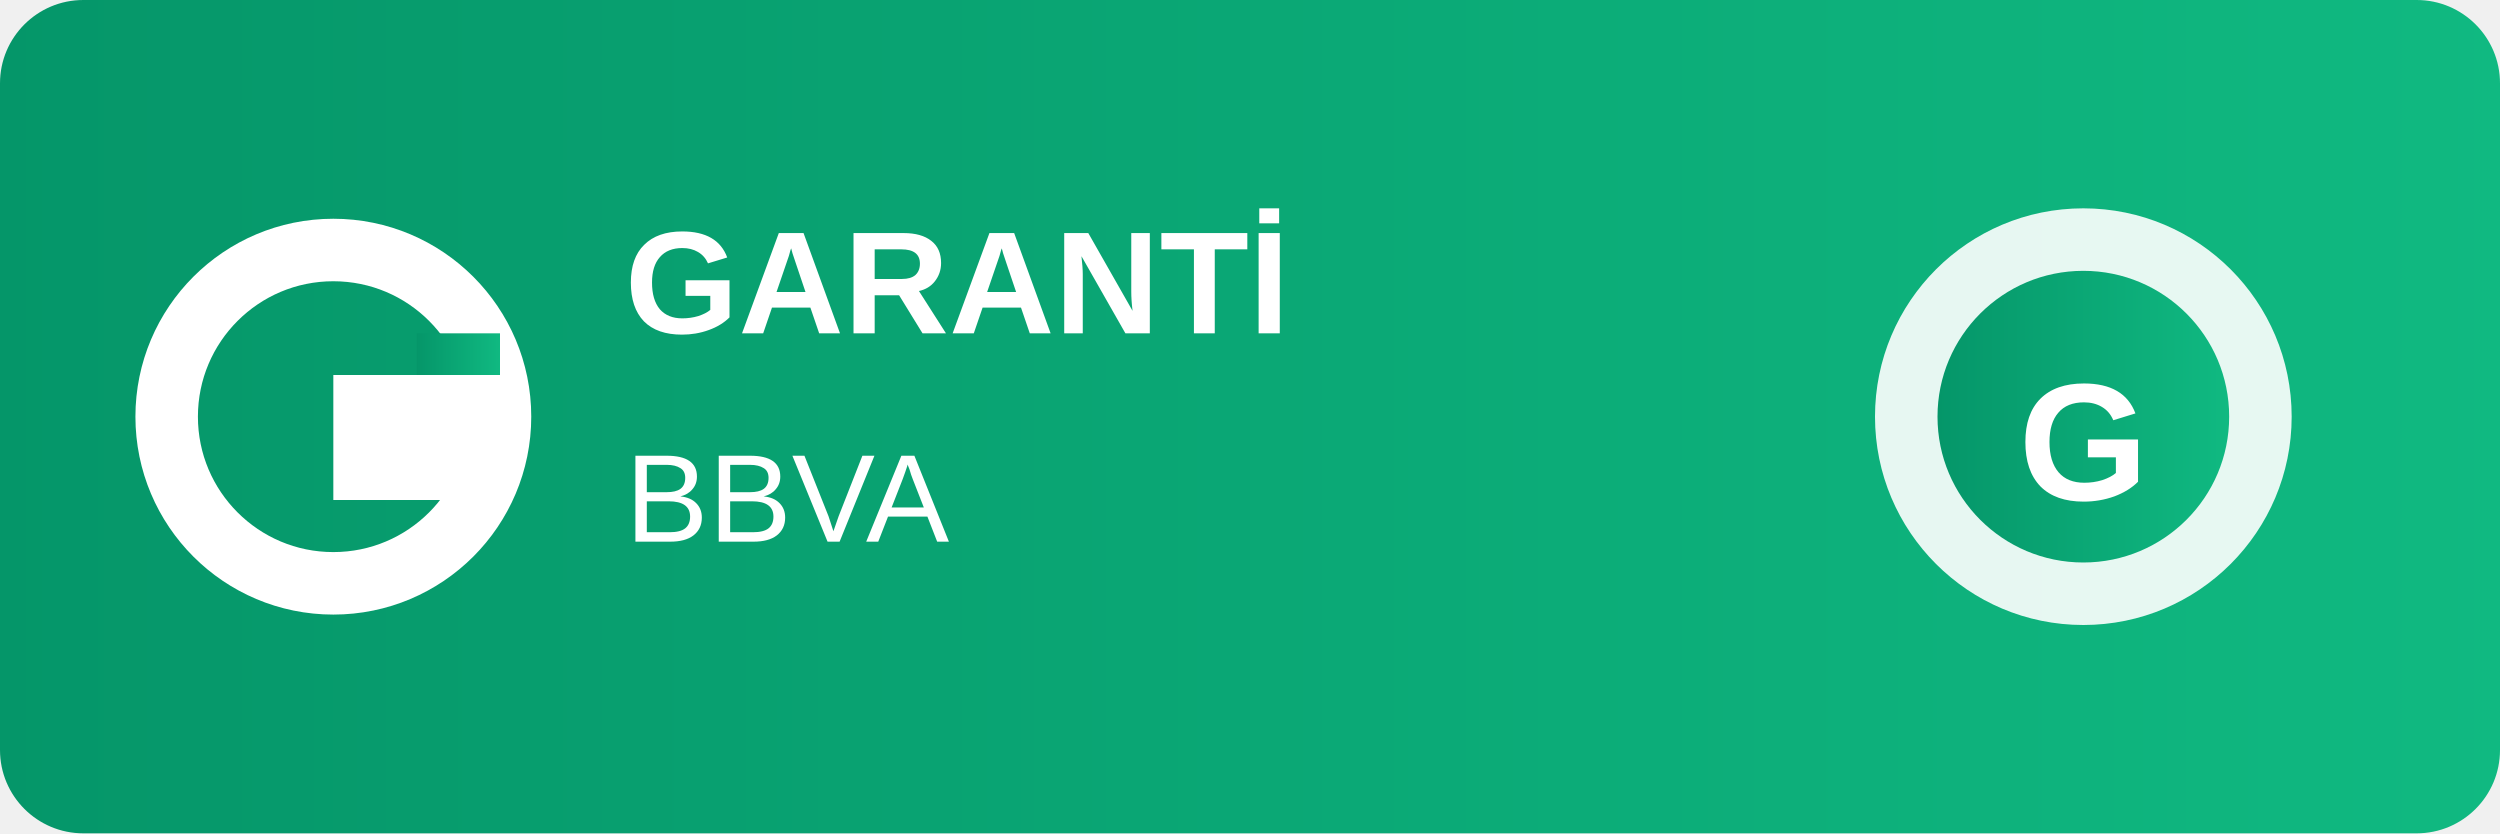
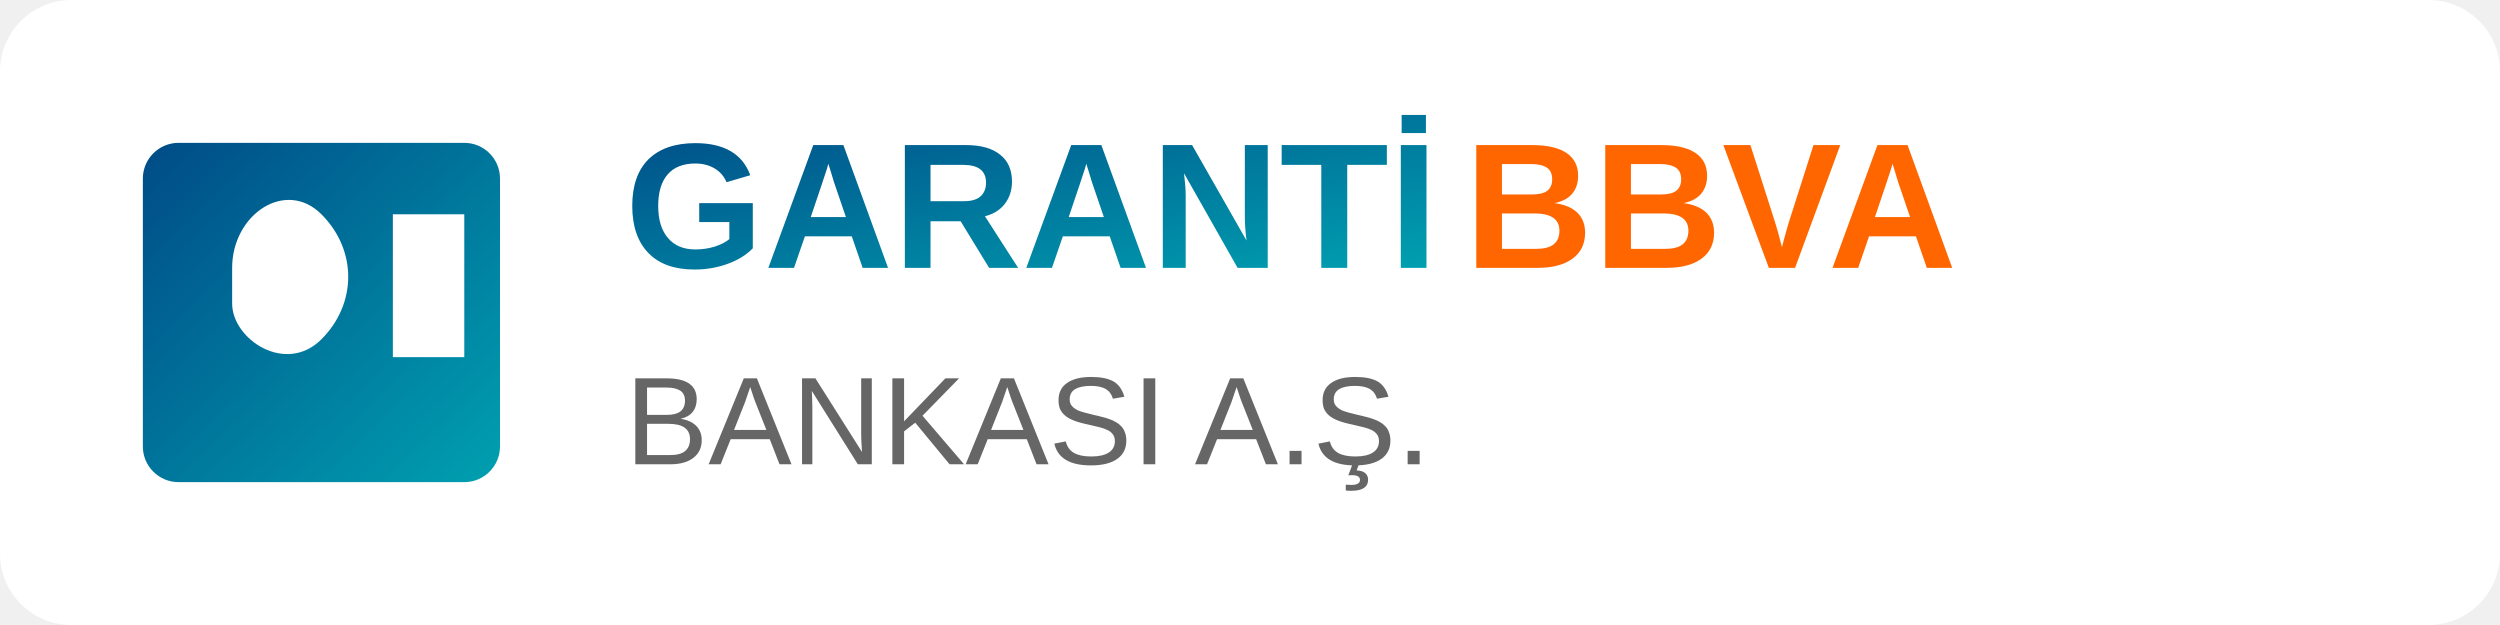
- <svg xmlns="http://www.w3.org/2000/svg" width="120" height="40" viewBox="0 0 120 40">
+ <svg xmlns="http://www.w3.org/2000/svg" width="140" height="35" viewBox="0 0 140 35">
  <defs>
-     <linearGradient id="garantiGrad" x1="0%" y1="0%" x2="100%" y2="0%">
-       <stop offset="0%" style="stop-color:#059669;stop-opacity:1" />
-       <stop offset="100%" style="stop-color:#10b981;stop-opacity:1" />
+     <linearGradient id="garantiBlue" x1="0%" y1="0%" x2="100%" y2="100%">
+       <stop offset="0%" style="stop-color:#004B87;stop-opacity:1" />
+       <stop offset="100%" style="stop-color:#00A0B0;stop-opacity:1" />
    </linearGradient>
  </defs>
-   <rect width="120" height="40" fill="url(#garantiGrad)" rx="4" />
-   <circle cx="16" cy="20" r="8" fill="none" stroke="white" stroke-width="3" />
-   <rect x="16" y="18" width="8" height="6" fill="white" />
-   <rect x="20" y="16" width="4" height="2" fill="url(#garantiGrad)" />
-   <text x="30" y="16" fill="white" font-family="Arial, sans-serif" font-size="7" font-weight="bold">GARANTİ</text>
-   <text x="30" y="26" fill="white" font-family="Arial, sans-serif" font-size="6">BBVA</text>
-   <circle cx="100" cy="20" r="10" fill="white" opacity="0.9" />
-   <circle cx="100" cy="20" r="7" fill="url(#garantiGrad)" />
-   <text x="100" y="24" text-anchor="middle" fill="white" font-family="Arial, sans-serif" font-size="8" font-weight="bold">G</text>
+   <rect width="140" height="35" fill="white" rx="4" />
+   <rect x="8" y="8" width="20" height="19" fill="url(#garantiBlue)" rx="2" />
+   <path d="M13 15 C13 12 16 10 18 12 C20 14 20 17 18 19 C16 21 13 19 13 17 Z" fill="white" />
+   <rect x="22" y="12" width="4" height="8" fill="white" />
+   <text x="35" y="15" fill="url(#garantiBlue)" font-family="Arial, sans-serif" font-size="10" font-weight="bold">GARANTİ</text>
+   <text x="82" y="15" fill="#FF6600" font-family="Arial, sans-serif" font-size="10" font-weight="bold">BBVA</text>
+   <text x="35" y="26" fill="#666" font-family="Arial, sans-serif" font-size="7">BANKASI A.Ş.</text>
</svg>
